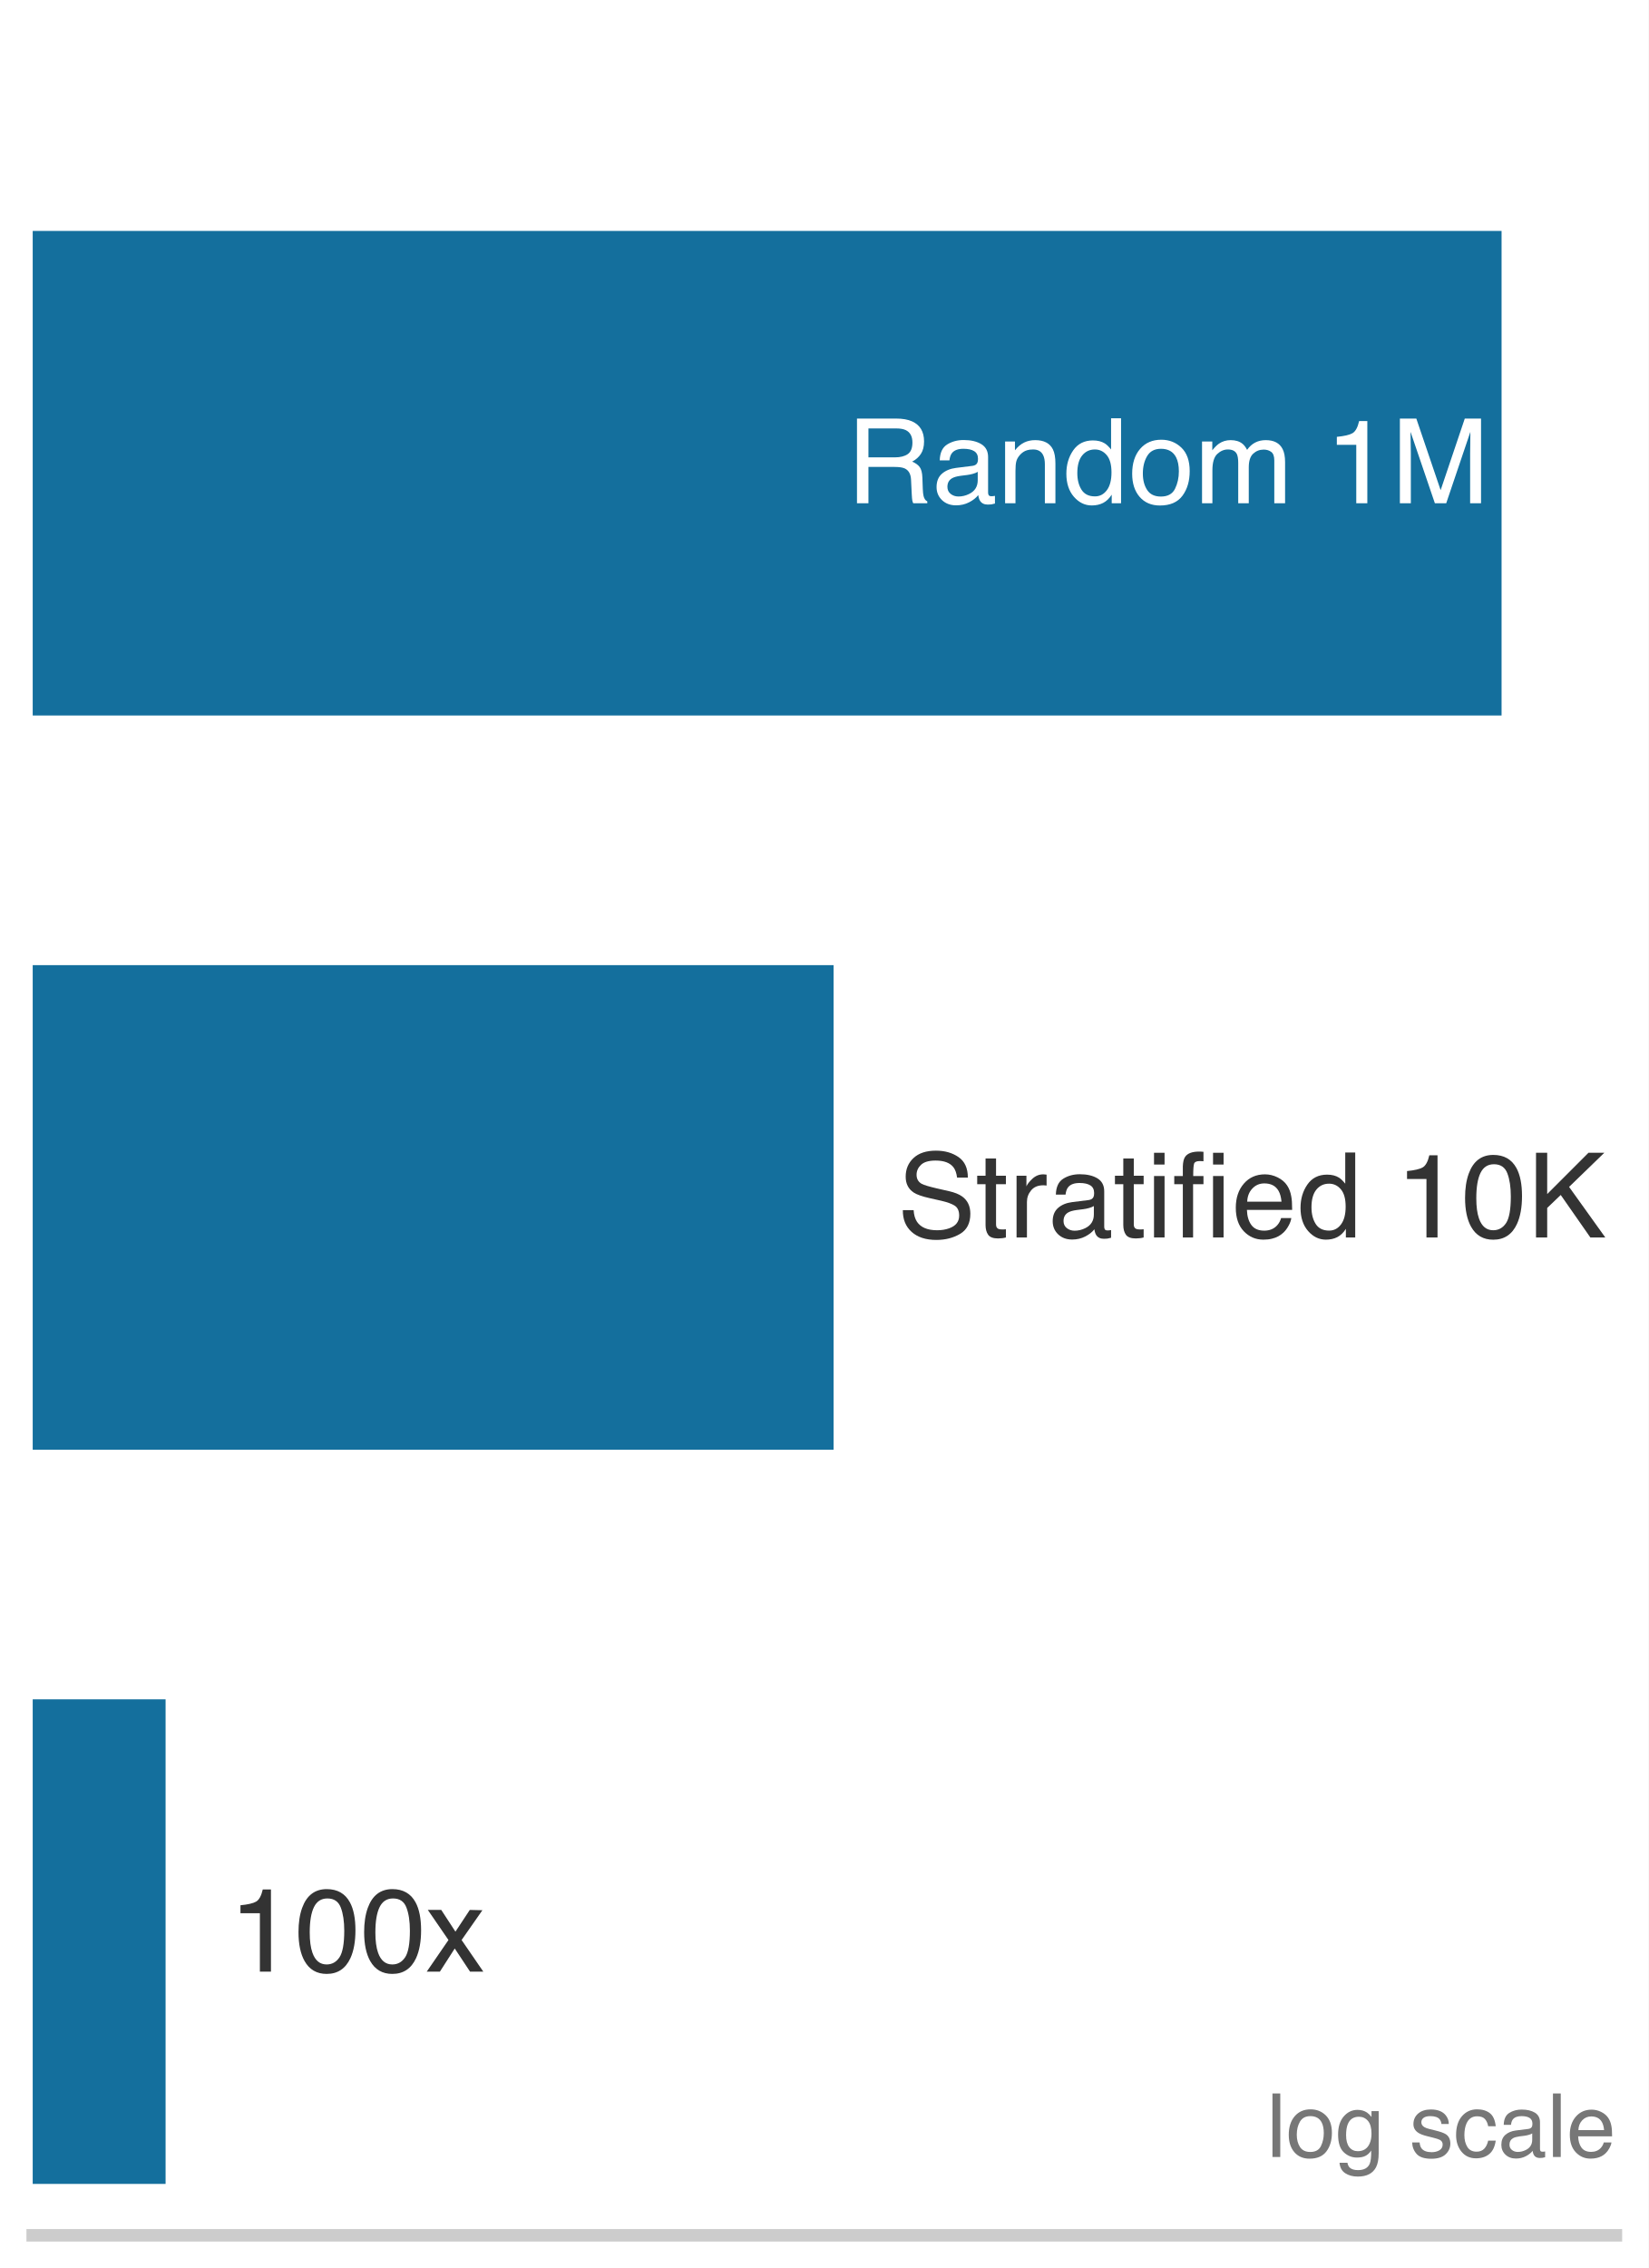
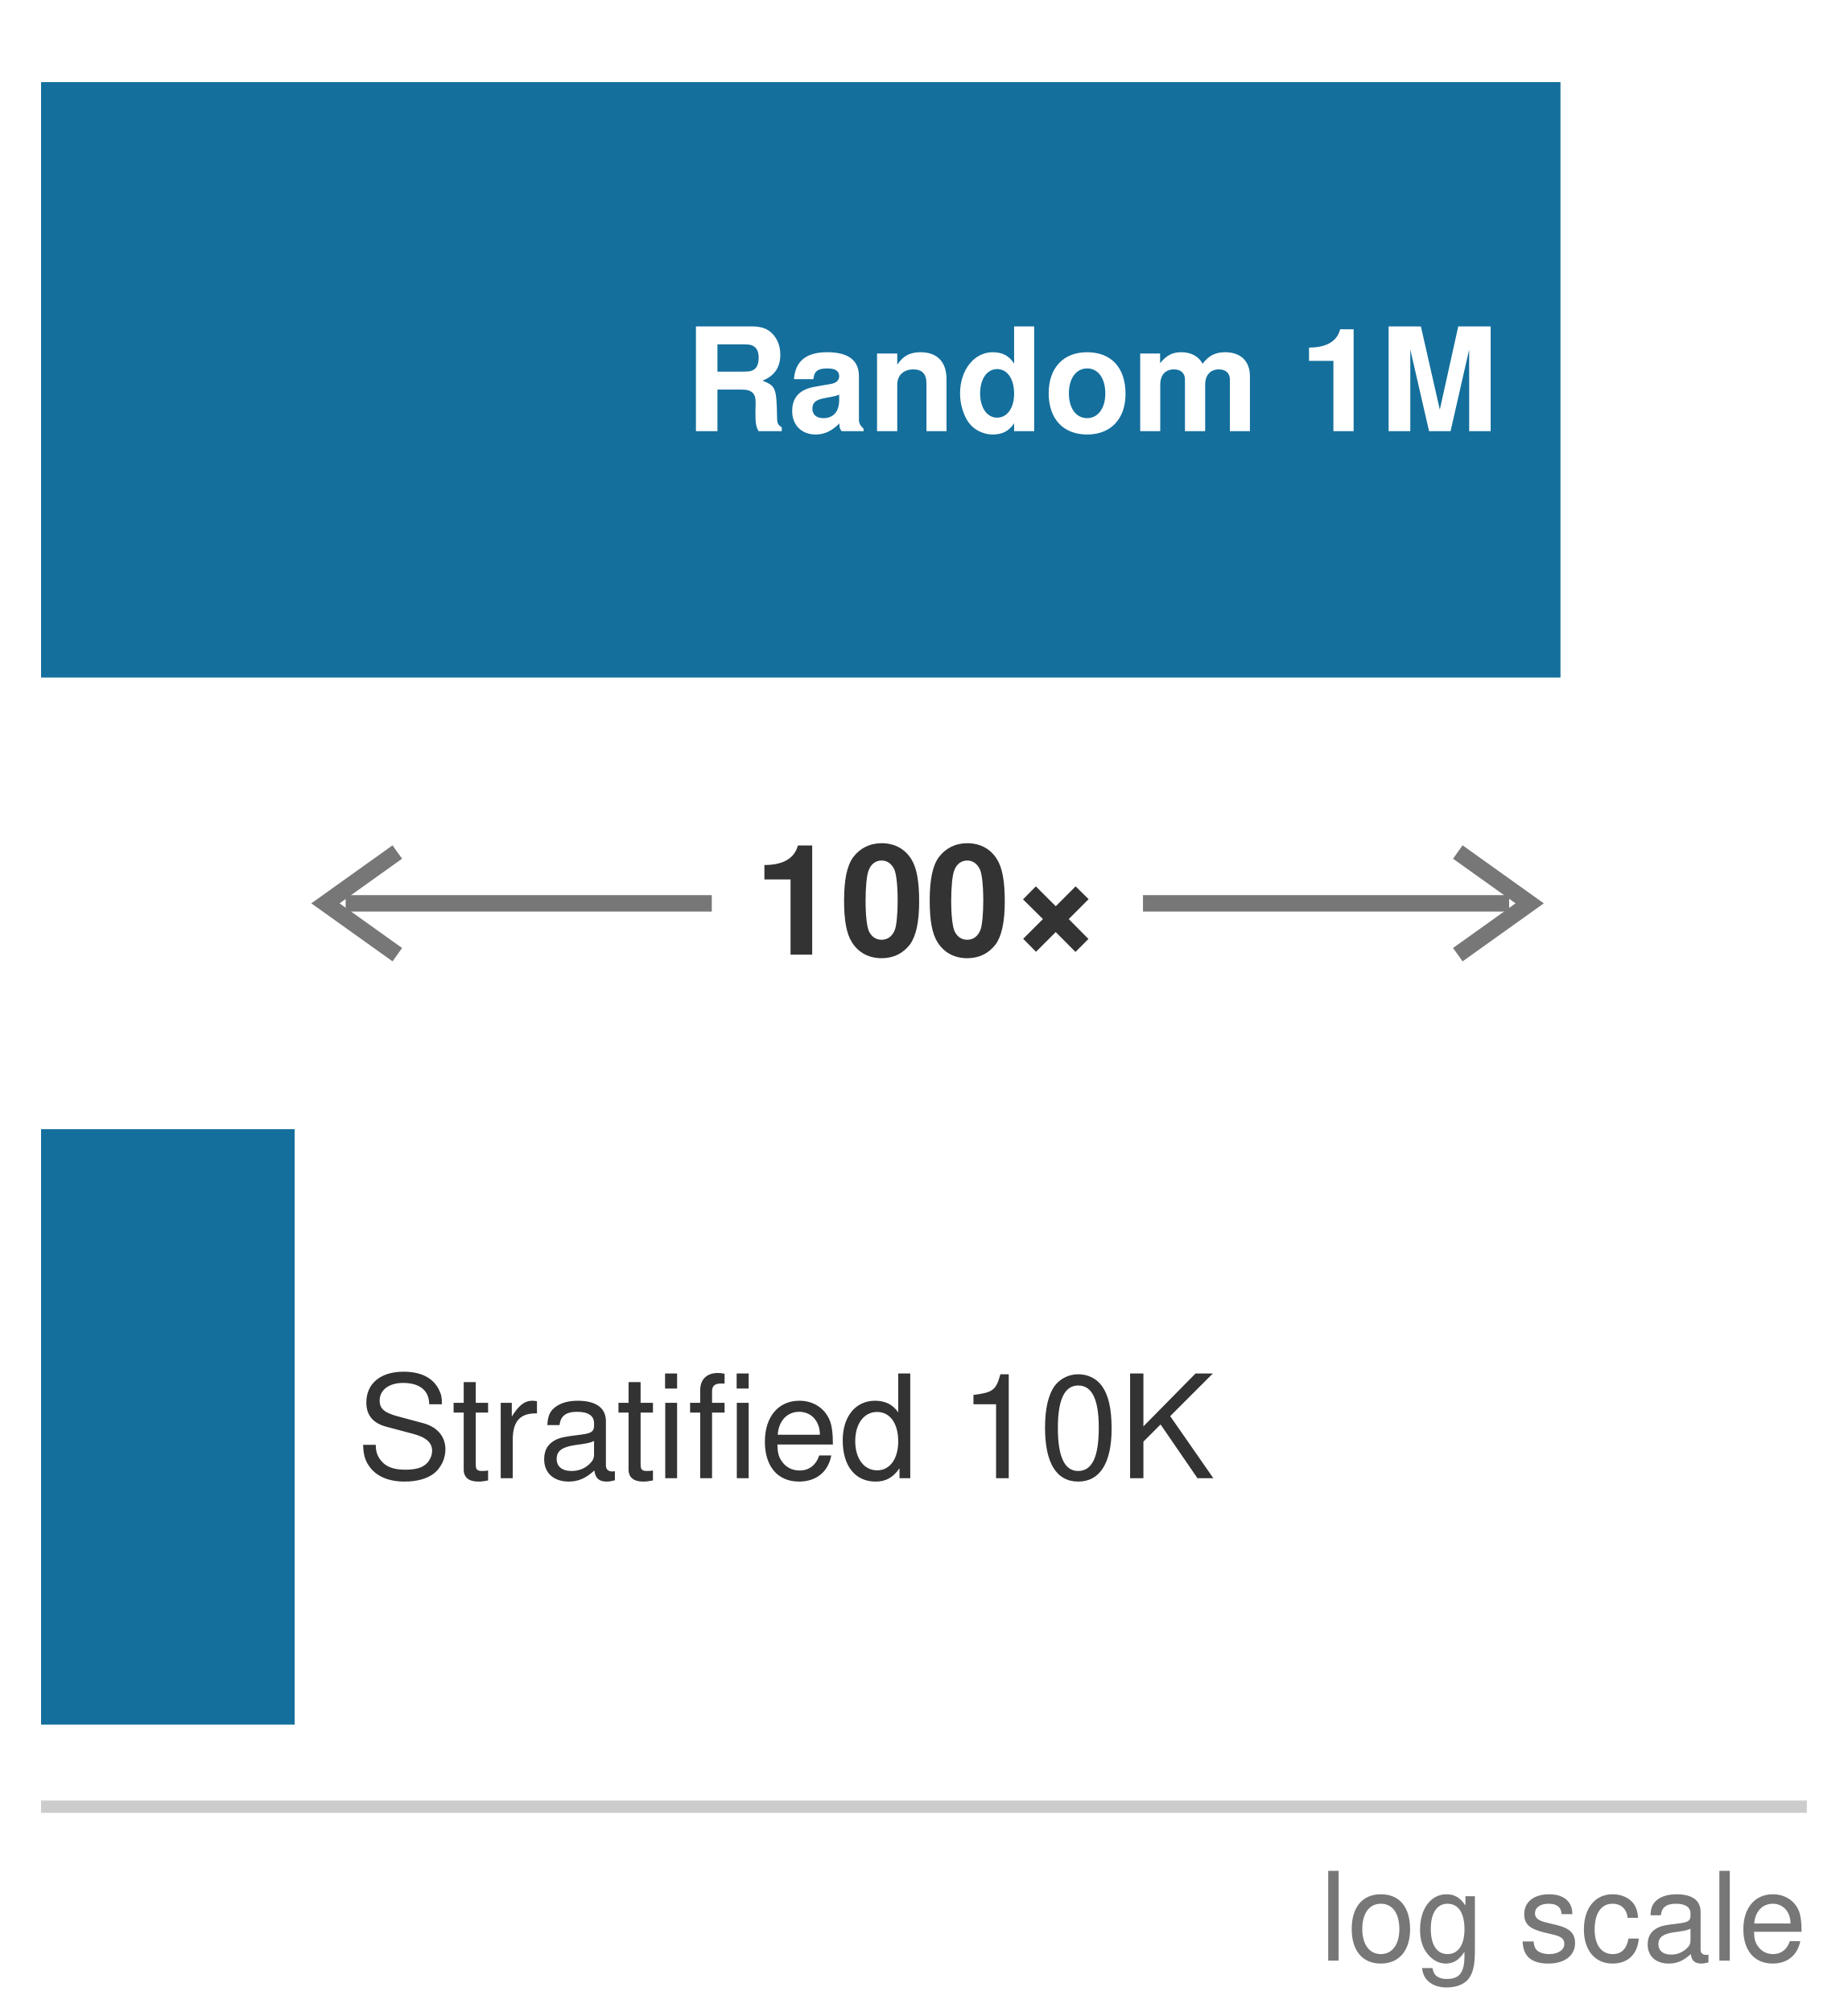
- <svg xmlns="http://www.w3.org/2000/svg" xmlns:xlink="http://www.w3.org/1999/xlink" width="72.63pt" height="99.9pt" viewBox="0 0 72.63 99.9" version="1.1">
-   <defs>
-     <style type="text/css">*{stroke-linejoin: round; stroke-linecap: butt}</style>
-   </defs>
-   <g id="figure_1">
-     <g id="patch_1">
-       <path d="M 0 99.9 L 72.63 99.9 L 72.63 0 L 0 0 z " style="fill: #ffffff" />
-     </g>
-     <g id="axes_1">
-       <g id="patch_2">
-         <path d="M 1.44 98.46 L 71.19 98.46 L 71.19 1.44 L 1.44 1.44 z " style="fill: #ffffff" />
-       </g>
-       <g id="patch_3">
-         <path d="M 1.44 31.516 L 66.152 31.516 L 66.152 10.172 L 1.44 10.172 z " clip-path="url(#p879ee31a35)" style="fill: #006395; opacity: 0.92" />
-       </g>
-       <g id="patch_4">
-         <path d="M 1.44 63.856 L 36.723 63.856 L 36.723 42.512 L 1.44 42.512 z " clip-path="url(#p879ee31a35)" style="fill: #006395; opacity: 0.92" />
-       </g>
-       <g id="patch_5">
-         <path d="M 1.44 96.196 L 7.295 96.196 L 7.295 74.852 L 1.44 74.852 z " clip-path="url(#p879ee31a35)" style="fill: #006395; opacity: 0.92" />
-       </g>
-       <g id="matplotlib.axis_1" />
-       <g id="matplotlib.axis_2" />
-       <g id="patch_6">
-         <path d="M 1.44 98.46 L 71.19 98.46 " style="fill: none; stroke: #cccccc; stroke-width: 0.55; stroke-linejoin: miter; stroke-linecap: square" />
-       </g>
-       <g id="text_1">
-         <g style="fill: #ffffff" transform="translate(37.29743 22.16716) scale(0.052 -0.052)">
-           <defs>
-             <path id="Helvetica-52" d="M 2622 2488 Q 3059 2488 3314 2663 Q 3569 2838 3569 3294 Q 3569 3784 3213 3963 Q 3022 4056 2703 4056 L 1184 4056 L 1184 2488 L 2622 2488 z M 563 4591 L 2688 4591 Q 3213 4591 3553 4438 Q 4200 4144 4200 3353 Q 4200 2941 4029 2678 Q 3859 2416 3553 2256 Q 3822 2147 3958 1969 Q 4094 1791 4109 1391 L 4131 775 Q 4141 513 4175 384 Q 4231 166 4375 103 L 4375 0 L 3613 0 Q 3581 59 3562 153 Q 3544 247 3531 516 L 3494 1281 Q 3472 1731 3159 1884 Q 2981 1969 2600 1969 L 1184 1969 L 1184 0 L 563 0 L 563 4591 z " transform="scale(0.015625)" />
-             <path id="Helvetica-61" d="M 844 891 Q 844 647 1022 506 Q 1200 366 1444 366 Q 1741 366 2019 503 Q 2488 731 2488 1250 L 2488 1703 Q 2384 1638 2221 1594 Q 2059 1550 1903 1531 L 1563 1488 Q 1256 1447 1103 1359 Q 844 1213 844 891 z M 2206 2028 Q 2400 2053 2466 2191 Q 2503 2266 2503 2406 Q 2503 2694 2298 2823 Q 2094 2953 1713 2953 Q 1272 2953 1088 2716 Q 984 2584 953 2325 L 428 2325 Q 444 2944 830 3186 Q 1216 3428 1725 3428 Q 2316 3428 2684 3203 Q 3050 2978 3050 2503 L 3050 575 Q 3050 488 3086 434 Q 3122 381 3238 381 Q 3275 381 3322 386 Q 3369 391 3422 400 L 3422 -16 Q 3291 -53 3222 -62 Q 3153 -72 3034 -72 Q 2744 -72 2613 134 Q 2544 244 2516 444 Q 2344 219 2022 53 Q 1700 -113 1313 -113 Q 847 -113 551 170 Q 256 453 256 878 Q 256 1344 547 1600 Q 838 1856 1309 1916 L 2206 2028 z M 1741 3428 L 1741 3428 z " transform="scale(0.015625)" />
-             <path id="Helvetica-6e" d="M 413 3347 L 947 3347 L 947 2872 Q 1184 3166 1450 3294 Q 1716 3422 2041 3422 Q 2753 3422 3003 2925 Q 3141 2653 3141 2147 L 3141 0 L 2569 0 L 2569 2109 Q 2569 2416 2478 2603 Q 2328 2916 1934 2916 Q 1734 2916 1606 2875 Q 1375 2806 1200 2600 Q 1059 2434 1017 2257 Q 975 2081 975 1753 L 975 0 L 413 0 L 413 3347 z M 1734 3428 L 1734 3428 z " transform="scale(0.015625)" />
-             <path id="Helvetica-64" d="M 769 1634 Q 769 1097 997 734 Q 1225 372 1728 372 Q 2119 372 2370 708 Q 2622 1044 2622 1672 Q 2622 2306 2362 2611 Q 2103 2916 1722 2916 Q 1297 2916 1033 2591 Q 769 2266 769 1634 z M 1616 3406 Q 2000 3406 2259 3244 Q 2409 3150 2600 2916 L 2600 4606 L 3141 4606 L 3141 0 L 2634 0 L 2634 466 Q 2438 156 2169 18 Q 1900 -119 1553 -119 Q 994 -119 584 351 Q 175 822 175 1603 Q 175 2334 548 2870 Q 922 3406 1616 3406 z " transform="scale(0.015625)" />
-             <path id="Helvetica-6f" d="M 1741 363 Q 2300 363 2508 786 Q 2716 1209 2716 1728 Q 2716 2197 2566 2491 Q 2328 2953 1747 2953 Q 1231 2953 997 2559 Q 763 2166 763 1609 Q 763 1075 997 719 Q 1231 363 1741 363 z M 1763 3444 Q 2409 3444 2856 3012 Q 3303 2581 3303 1744 Q 3303 934 2909 406 Q 2516 -122 1688 -122 Q 997 -122 590 345 Q 184 813 184 1600 Q 184 2444 612 2944 Q 1041 3444 1763 3444 z M 1744 3428 L 1744 3428 z " transform="scale(0.015625)" />
-             <path id="Helvetica-6d" d="M 413 3347 L 969 3347 L 969 2872 Q 1169 3119 1331 3231 Q 1609 3422 1963 3422 Q 2363 3422 2606 3225 Q 2744 3113 2856 2894 Q 3044 3163 3297 3292 Q 3550 3422 3866 3422 Q 4541 3422 4784 2934 Q 4916 2672 4916 2228 L 4916 0 L 4331 0 L 4331 2325 Q 4331 2659 4164 2784 Q 3997 2909 3756 2909 Q 3425 2909 3186 2687 Q 2947 2466 2947 1947 L 2947 0 L 2375 0 L 2375 2184 Q 2375 2525 2294 2681 Q 2166 2916 1816 2916 Q 1497 2916 1236 2669 Q 975 2422 975 1775 L 975 0 L 413 0 L 413 3347 z " transform="scale(0.015625)" />
-             <path id="Helvetica-20" transform="scale(0.015625)" />
-             <path id="Helvetica-31" d="M 613 3169 L 613 3600 Q 1222 3659 1462 3798 Q 1703 3938 1822 4456 L 2266 4456 L 2266 0 L 1666 0 L 1666 3169 L 613 3169 z " transform="scale(0.015625)" />
-             <path id="Helvetica-4d" d="M 472 4591 L 1363 4591 L 2681 709 L 3991 4591 L 4872 4591 L 4872 0 L 4281 0 L 4281 2709 Q 4281 2850 4287 3175 Q 4294 3500 4294 3872 L 2984 0 L 2369 0 L 1050 3872 L 1050 3731 Q 1050 3563 1058 3217 Q 1066 2872 1066 2709 L 1066 0 L 472 0 L 472 4591 z " transform="scale(0.015625)" />
-           </defs>
-           <use xlink:href="#Helvetica-52" />
-           <use xlink:href="#Helvetica-61" transform="translate(72.2168 0)" />
-           <use xlink:href="#Helvetica-6e" transform="translate(127.832 0)" />
-           <use xlink:href="#Helvetica-64" transform="translate(183.4473 0)" />
-           <use xlink:href="#Helvetica-6f" transform="translate(239.0625 0)" />
-           <use xlink:href="#Helvetica-6d" transform="translate(294.6777 0)" />
-           <use xlink:href="#Helvetica-20" transform="translate(377.9785 0)" />
-           <use xlink:href="#Helvetica-31" transform="translate(405.7617 0)" />
-           <use xlink:href="#Helvetica-4d" transform="translate(461.377 0)" />
-         </g>
-       </g>
-       <g id="text_2">
-         <g style="fill: #333333" transform="translate(39.524 54.50716) scale(0.052 -0.052)">
-           <defs>
-             <path id="Helvetica-53" d="M 894 1481 Q 916 1091 1078 847 Q 1388 391 2169 391 Q 2519 391 2806 491 Q 3363 684 3363 1184 Q 3363 1559 3128 1719 Q 2891 1875 2384 1991 L 1763 2131 Q 1153 2269 900 2434 Q 463 2722 463 3294 Q 463 3913 891 4309 Q 1319 4706 2103 4706 Q 2825 4706 3329 4357 Q 3834 4009 3834 3244 L 3250 3244 Q 3203 3613 3050 3809 Q 2766 4169 2084 4169 Q 1534 4169 1293 3937 Q 1053 3706 1053 3400 Q 1053 3063 1334 2906 Q 1519 2806 2169 2656 L 2813 2509 Q 3278 2403 3531 2219 Q 3969 1897 3969 1284 Q 3969 522 3414 194 Q 2859 -134 2125 -134 Q 1269 -134 784 303 Q 300 738 309 1481 L 894 1481 z M 2150 4716 L 2150 4716 z " transform="scale(0.015625)" />
-             <path id="Helvetica-74" d="M 525 4281 L 1094 4281 L 1094 3347 L 1628 3347 L 1628 2888 L 1094 2888 L 1094 703 Q 1094 528 1213 469 Q 1278 434 1431 434 Q 1472 434 1519 436 Q 1566 438 1628 444 L 1628 0 Q 1531 -28 1426 -40 Q 1322 -53 1200 -53 Q 806 -53 665 148 Q 525 350 525 672 L 525 2888 L 72 2888 L 72 3347 L 525 3347 L 525 4281 z " transform="scale(0.015625)" />
-             <path id="Helvetica-72" d="M 428 3347 L 963 3347 L 963 2769 Q 1028 2938 1284 3180 Q 1541 3422 1875 3422 Q 1891 3422 1928 3419 Q 1966 3416 2056 3406 L 2056 2813 Q 2006 2822 1964 2825 Q 1922 2828 1872 2828 Q 1447 2828 1219 2554 Q 991 2281 991 1925 L 991 0 L 428 0 L 428 3347 z " transform="scale(0.015625)" />
-             <path id="Helvetica-69" d="M 413 3331 L 984 3331 L 984 0 L 413 0 L 413 3331 z M 413 4591 L 984 4591 L 984 3953 L 413 3953 L 413 4591 z " transform="scale(0.015625)" />
-             <path id="Helvetica-66" d="M 553 3856 Q 566 4206 675 4369 Q 872 4656 1434 4656 Q 1488 4656 1544 4653 Q 1600 4650 1672 4644 L 1672 4131 Q 1584 4138 1545 4139 Q 1506 4141 1472 4141 Q 1216 4141 1166 4008 Q 1116 3875 1116 3331 L 1672 3331 L 1672 2888 L 1109 2888 L 1109 0 L 553 0 L 553 2888 L 88 2888 L 88 3331 L 553 3331 L 553 3856 z " transform="scale(0.015625)" />
-             <path id="Helvetica-65" d="M 1806 3422 Q 2163 3422 2497 3255 Q 2831 3088 3006 2822 Q 3175 2569 3231 2231 Q 3281 2000 3281 1494 L 828 1494 Q 844 984 1069 676 Q 1294 369 1766 369 Q 2206 369 2469 659 Q 2619 828 2681 1050 L 3234 1050 Q 3213 866 3089 639 Q 2966 413 2813 269 Q 2556 19 2178 -69 Q 1975 -119 1719 -119 Q 1094 -119 659 336 Q 225 791 225 1609 Q 225 2416 662 2919 Q 1100 3422 1806 3422 z M 2703 1941 Q 2669 2306 2544 2525 Q 2313 2931 1772 2931 Q 1384 2931 1121 2651 Q 859 2372 844 1941 L 2703 1941 z M 1753 3428 L 1753 3428 z " transform="scale(0.015625)" />
-             <path id="Helvetica-30" d="M 1731 4475 Q 2600 4475 2988 3759 Q 3288 3206 3288 2244 Q 3288 1331 3016 734 Q 2622 -122 1728 -122 Q 922 -122 528 578 Q 200 1163 200 2147 Q 200 2909 397 3456 Q 766 4475 1731 4475 z M 1725 391 Q 2163 391 2422 778 Q 2681 1166 2681 2222 Q 2681 2984 2493 3476 Q 2306 3969 1766 3969 Q 1269 3969 1039 3501 Q 809 3034 809 2125 Q 809 1441 956 1025 Q 1181 391 1725 391 z " transform="scale(0.015625)" />
-             <path id="Helvetica-4b" d="M 488 4591 L 1094 4591 L 1094 2353 L 3331 4591 L 4191 4591 L 2281 2741 L 4244 0 L 3434 0 L 1828 2303 L 1094 1600 L 1094 0 L 488 0 L 488 4591 z " transform="scale(0.015625)" />
-           </defs>
-           <use xlink:href="#Helvetica-53" />
-           <use xlink:href="#Helvetica-74" transform="translate(66.69922 0)" />
-           <use xlink:href="#Helvetica-72" transform="translate(94.48242 0)" />
-           <use xlink:href="#Helvetica-61" transform="translate(127.7832 0)" />
-           <use xlink:href="#Helvetica-74" transform="translate(183.3984 0)" />
-           <use xlink:href="#Helvetica-69" transform="translate(211.1816 0)" />
-           <use xlink:href="#Helvetica-66" transform="translate(233.3984 0)" />
-           <use xlink:href="#Helvetica-69" transform="translate(261.1816 0)" />
-           <use xlink:href="#Helvetica-65" transform="translate(283.3984 0)" />
-           <use xlink:href="#Helvetica-64" transform="translate(339.0137 0)" />
-           <use xlink:href="#Helvetica-20" transform="translate(394.6289 0)" />
-           <use xlink:href="#Helvetica-31" transform="translate(422.4121 0)" />
-           <use xlink:href="#Helvetica-30" transform="translate(478.0273 0)" />
-           <use xlink:href="#Helvetica-4b" transform="translate(533.6426 0)" />
-         </g>
-       </g>
-       <g id="text_3">
-         <g style="fill: #333333" transform="translate(10.09587 86.84716) scale(0.052 -0.052)">
-           <defs>
-             <path id="Helvetica-78" d="M 94 3347 L 822 3347 L 1591 2169 L 2369 3347 L 3053 3331 L 1925 1716 L 3103 0 L 2384 0 L 1553 1256 L 747 0 L 34 0 L 1213 1716 L 94 3347 z " transform="scale(0.015625)" />
-           </defs>
-           <use xlink:href="#Helvetica-31" />
-           <use xlink:href="#Helvetica-30" transform="translate(55.61523 0)" />
-           <use xlink:href="#Helvetica-30" transform="translate(111.2305 0)" />
-           <use xlink:href="#Helvetica-78" transform="translate(166.8457 0)" />
-         </g>
-       </g>
-       <g id="text_4">
-         <g style="fill: #777777" transform="translate(55.79841 95.00992) scale(0.039 -0.039)">
-           <defs>
-             <path id="Helvetica-6c" d="M 428 4591 L 991 4591 L 991 0 L 428 0 L 428 4591 z " transform="scale(0.015625)" />
-             <path id="Helvetica-67" d="M 1594 3406 Q 1988 3406 2281 3213 Q 2441 3103 2606 2894 L 2606 3316 L 3125 3316 L 3125 272 Q 3125 -366 2938 -734 Q 2588 -1416 1616 -1416 Q 1075 -1416 706 -1173 Q 338 -931 294 -416 L 866 -416 Q 906 -641 1028 -763 Q 1219 -950 1628 -950 Q 2275 -950 2475 -494 Q 2594 -225 2584 466 Q 2416 209 2178 84 Q 1941 -41 1550 -41 Q 1006 -41 598 345 Q 191 731 191 1622 Q 191 2463 602 2934 Q 1013 3406 1594 3406 z M 2606 1688 Q 2606 2309 2350 2609 Q 2094 2909 1697 2909 Q 1103 2909 884 2353 Q 769 2056 769 1575 Q 769 1009 998 714 Q 1228 419 1616 419 Q 2222 419 2469 966 Q 2606 1275 2606 1688 z M 1659 3428 L 1659 3428 z " transform="scale(0.015625)" />
-             <path id="Helvetica-73" d="M 747 1050 Q 772 769 888 619 Q 1100 347 1625 347 Q 1938 347 2175 483 Q 2413 619 2413 903 Q 2413 1119 2222 1231 Q 2100 1300 1741 1391 L 1294 1503 Q 866 1609 663 1741 Q 300 1969 300 2372 Q 300 2847 642 3140 Q 984 3434 1563 3434 Q 2319 3434 2653 2991 Q 2863 2709 2856 2384 L 2325 2384 Q 2309 2575 2191 2731 Q 1997 2953 1519 2953 Q 1200 2953 1036 2831 Q 872 2709 872 2509 Q 872 2291 1088 2159 Q 1213 2081 1456 2022 L 1828 1931 Q 2434 1784 2641 1647 Q 2969 1431 2969 969 Q 2969 522 2630 197 Q 2291 -128 1597 -128 Q 850 -128 539 211 Q 228 550 206 1050 L 747 1050 z M 1578 3428 L 1578 3428 z " transform="scale(0.015625)" />
-             <path id="Helvetica-63" d="M 1703 3444 Q 2269 3444 2623 3169 Q 2978 2894 3050 2222 L 2503 2222 Q 2453 2531 2275 2736 Q 2097 2941 1703 2941 Q 1166 2941 934 2416 Q 784 2075 784 1575 Q 784 1072 996 728 Q 1209 384 1666 384 Q 2016 384 2220 598 Q 2425 813 2503 1184 L 3050 1184 Q 2956 519 2581 211 Q 2206 -97 1622 -97 Q 966 -97 575 383 Q 184 863 184 1581 Q 184 2463 612 2953 Q 1041 3444 1703 3444 z M 1616 3428 L 1616 3428 z " transform="scale(0.015625)" />
-           </defs>
-           <use xlink:href="#Helvetica-6c" />
-           <use xlink:href="#Helvetica-6f" transform="translate(22.2168 0)" />
-           <use xlink:href="#Helvetica-67" transform="translate(77.83203 0)" />
-           <use xlink:href="#Helvetica-20" transform="translate(133.4473 0)" />
-           <use xlink:href="#Helvetica-73" transform="translate(161.2305 0)" />
-           <use xlink:href="#Helvetica-63" transform="translate(211.2305 0)" />
-           <use xlink:href="#Helvetica-61" transform="translate(261.2305 0)" />
-           <use xlink:href="#Helvetica-6c" transform="translate(316.8457 0)" />
-           <use xlink:href="#Helvetica-65" transform="translate(339.0625 0)" />
-         </g>
-       </g>
-     </g>
-   </g>
-   <defs>
-     <clipPath id="p879ee31a35">
-       <rect x="1.44" y="1.44" width="69.75" height="97.02" />
-     </clipPath>
-   </defs>
+ <svg xmlns="http://www.w3.org/2000/svg" width="100%" viewBox="0 0 180 196" font-family="Helvetica Neue, Helvetica, Arial, sans-serif">
+   <rect width="180" height="196" fill="#ffffff" />
+   <rect x="4" y="8" width="148" height="58" fill="#006395" fill-opacity="0.92" />
+   <text x="146" y="42" font-size="14" font-weight="bold" fill="#ffffff" text-anchor="end">Random 1M</text>
+   <line x1="33.667" y1="88" x2="147" y2="88" stroke="#777777" stroke-width="1.6" />
+   <polyline points="38.7,83.0 31.7,88.0 38.7,93.0" fill="none" stroke="#777777" stroke-width="1.6" />
+   <polyline points="142.0,83.0 149.0,88.0 142.0,93.0" fill="none" stroke="#777777" stroke-width="1.6" />
+   <rect x="69.333" y="78" width="42" height="20" fill="#ffffff" />
+   <text x="90.333" y="93" font-size="15" font-weight="bold" fill="#333333" text-anchor="middle">100×</text>
+   <rect x="4" y="110" width="24.7" height="58" fill="#006395" fill-opacity="0.92" />
+   <text x="34.7" y="144" font-size="14" fill="#333333">Stratified 10K</text>
+   <line x1="4" y1="176" x2="176" y2="176" stroke="#CCCCCC" stroke-width="1.2" />
+   <text x="176" y="191" font-size="12" fill="#777777" text-anchor="end">log scale</text>
</svg>
